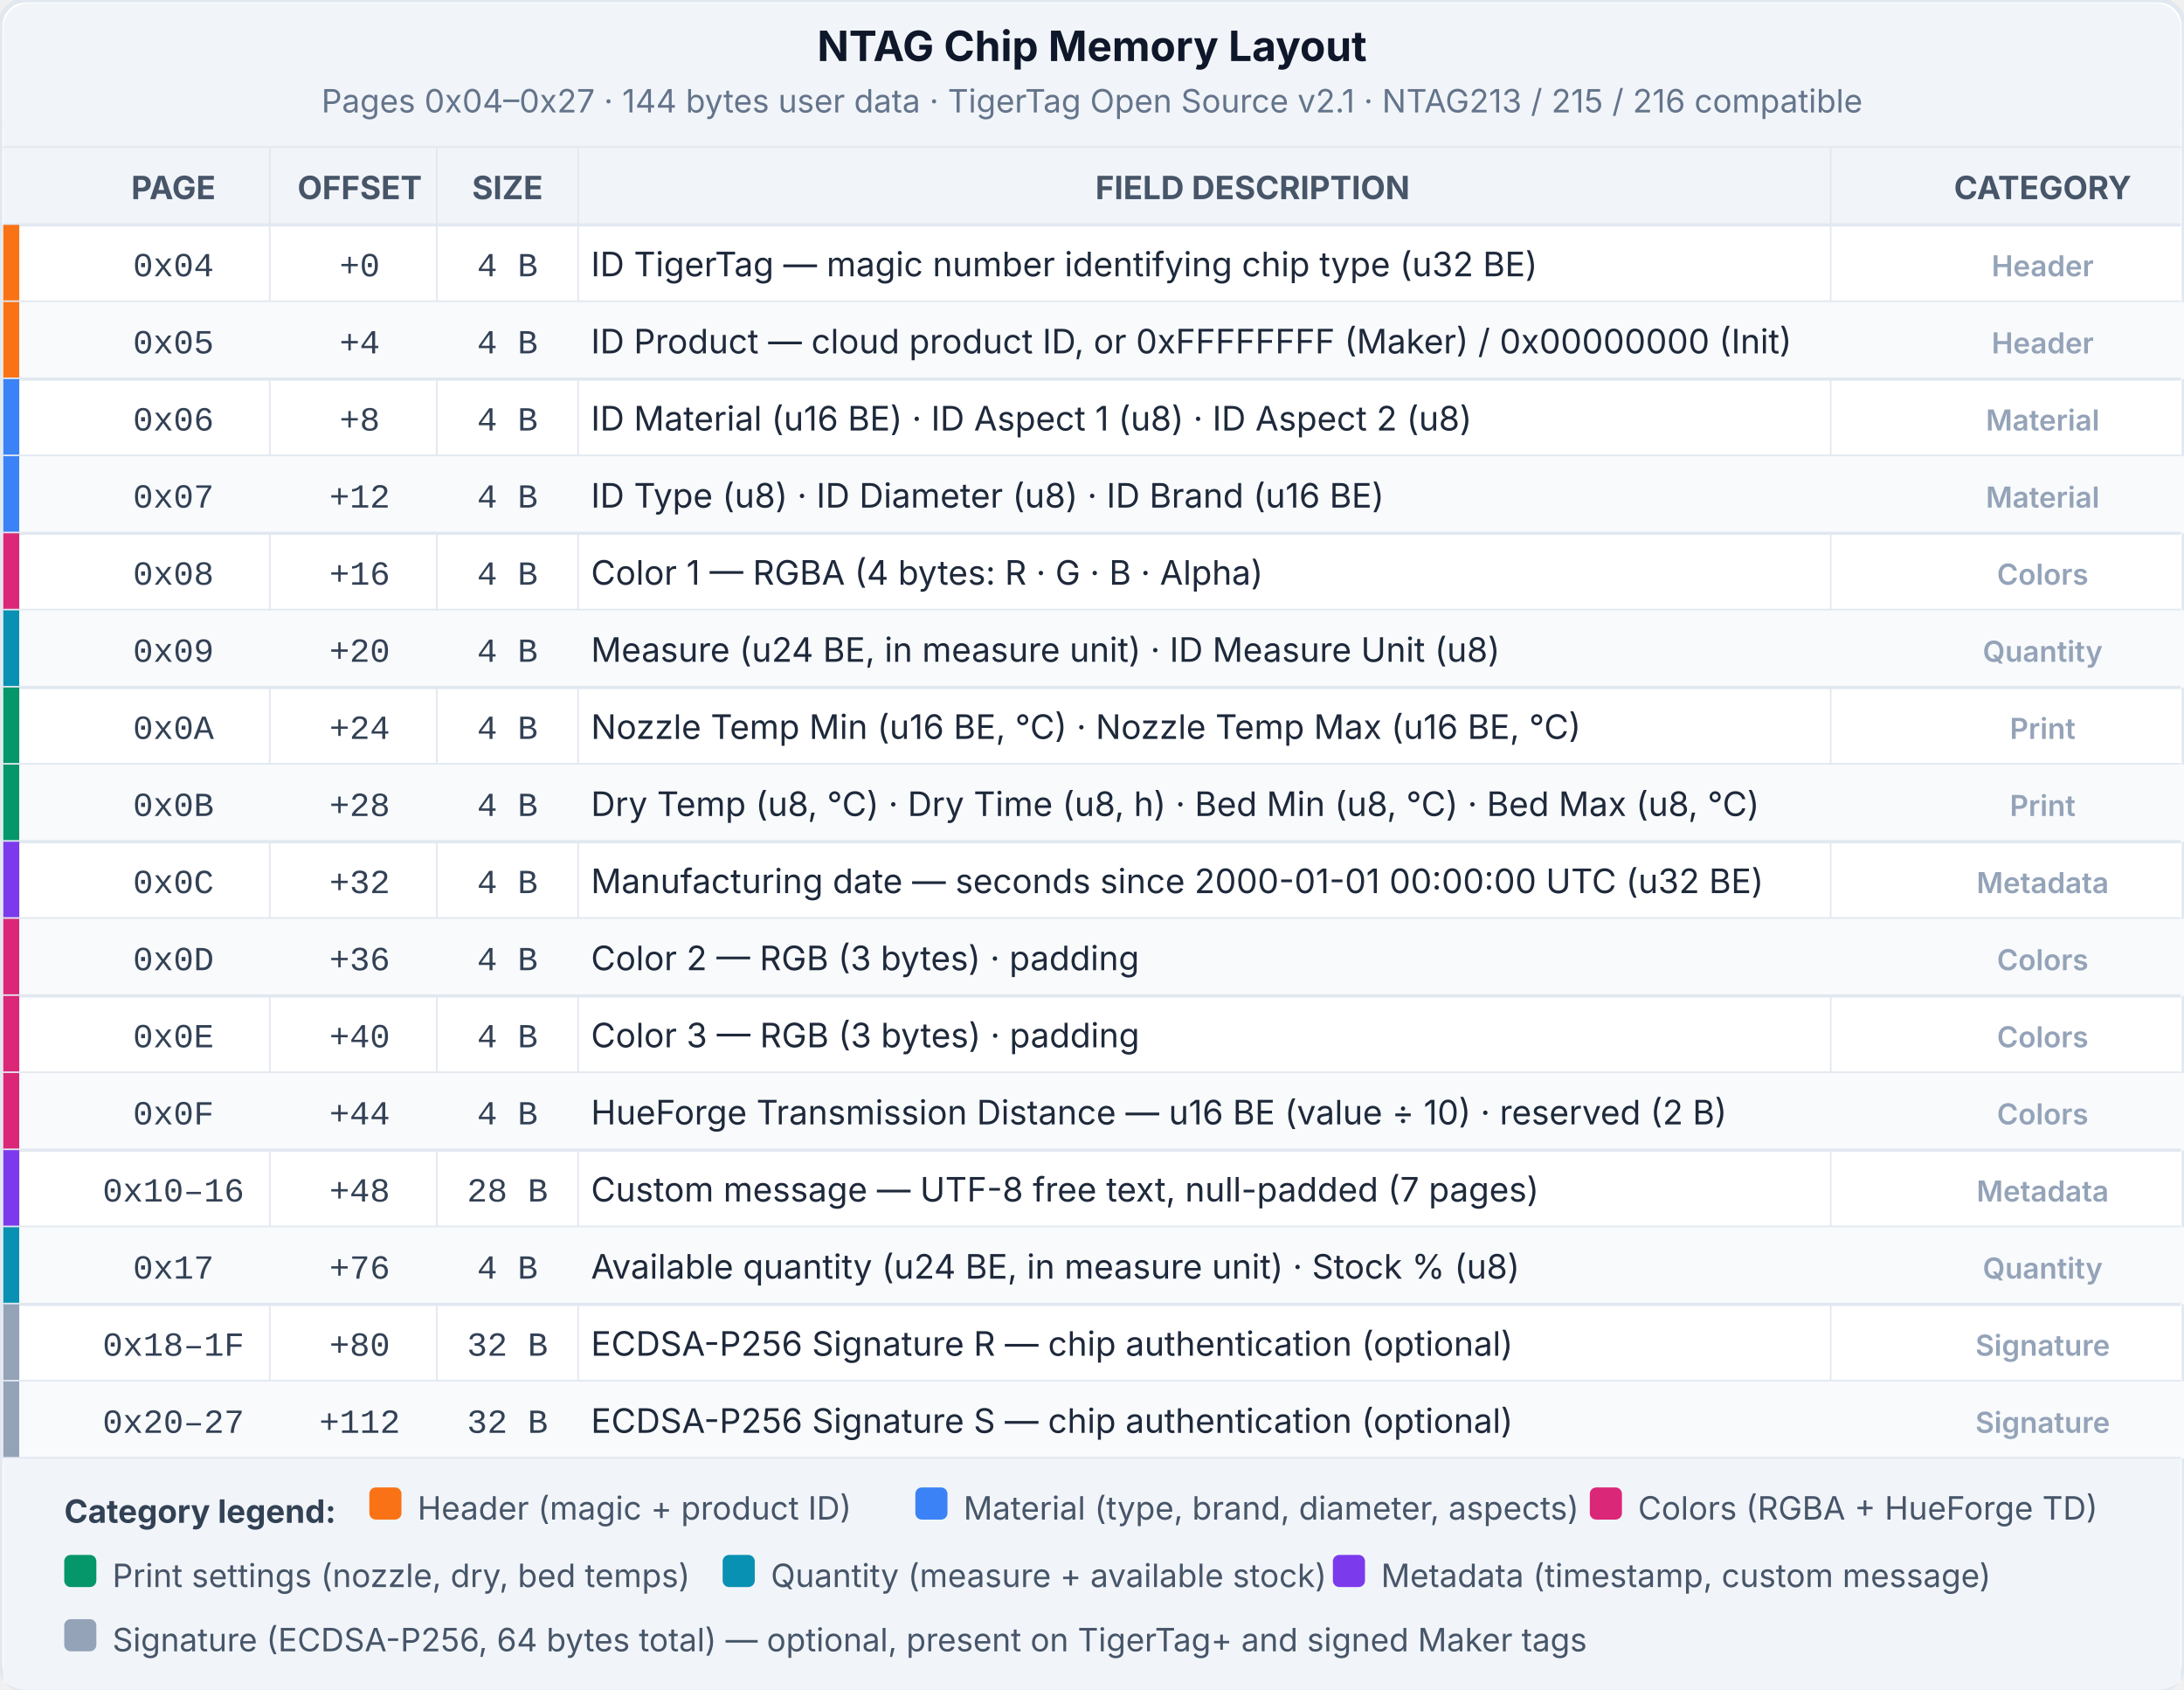
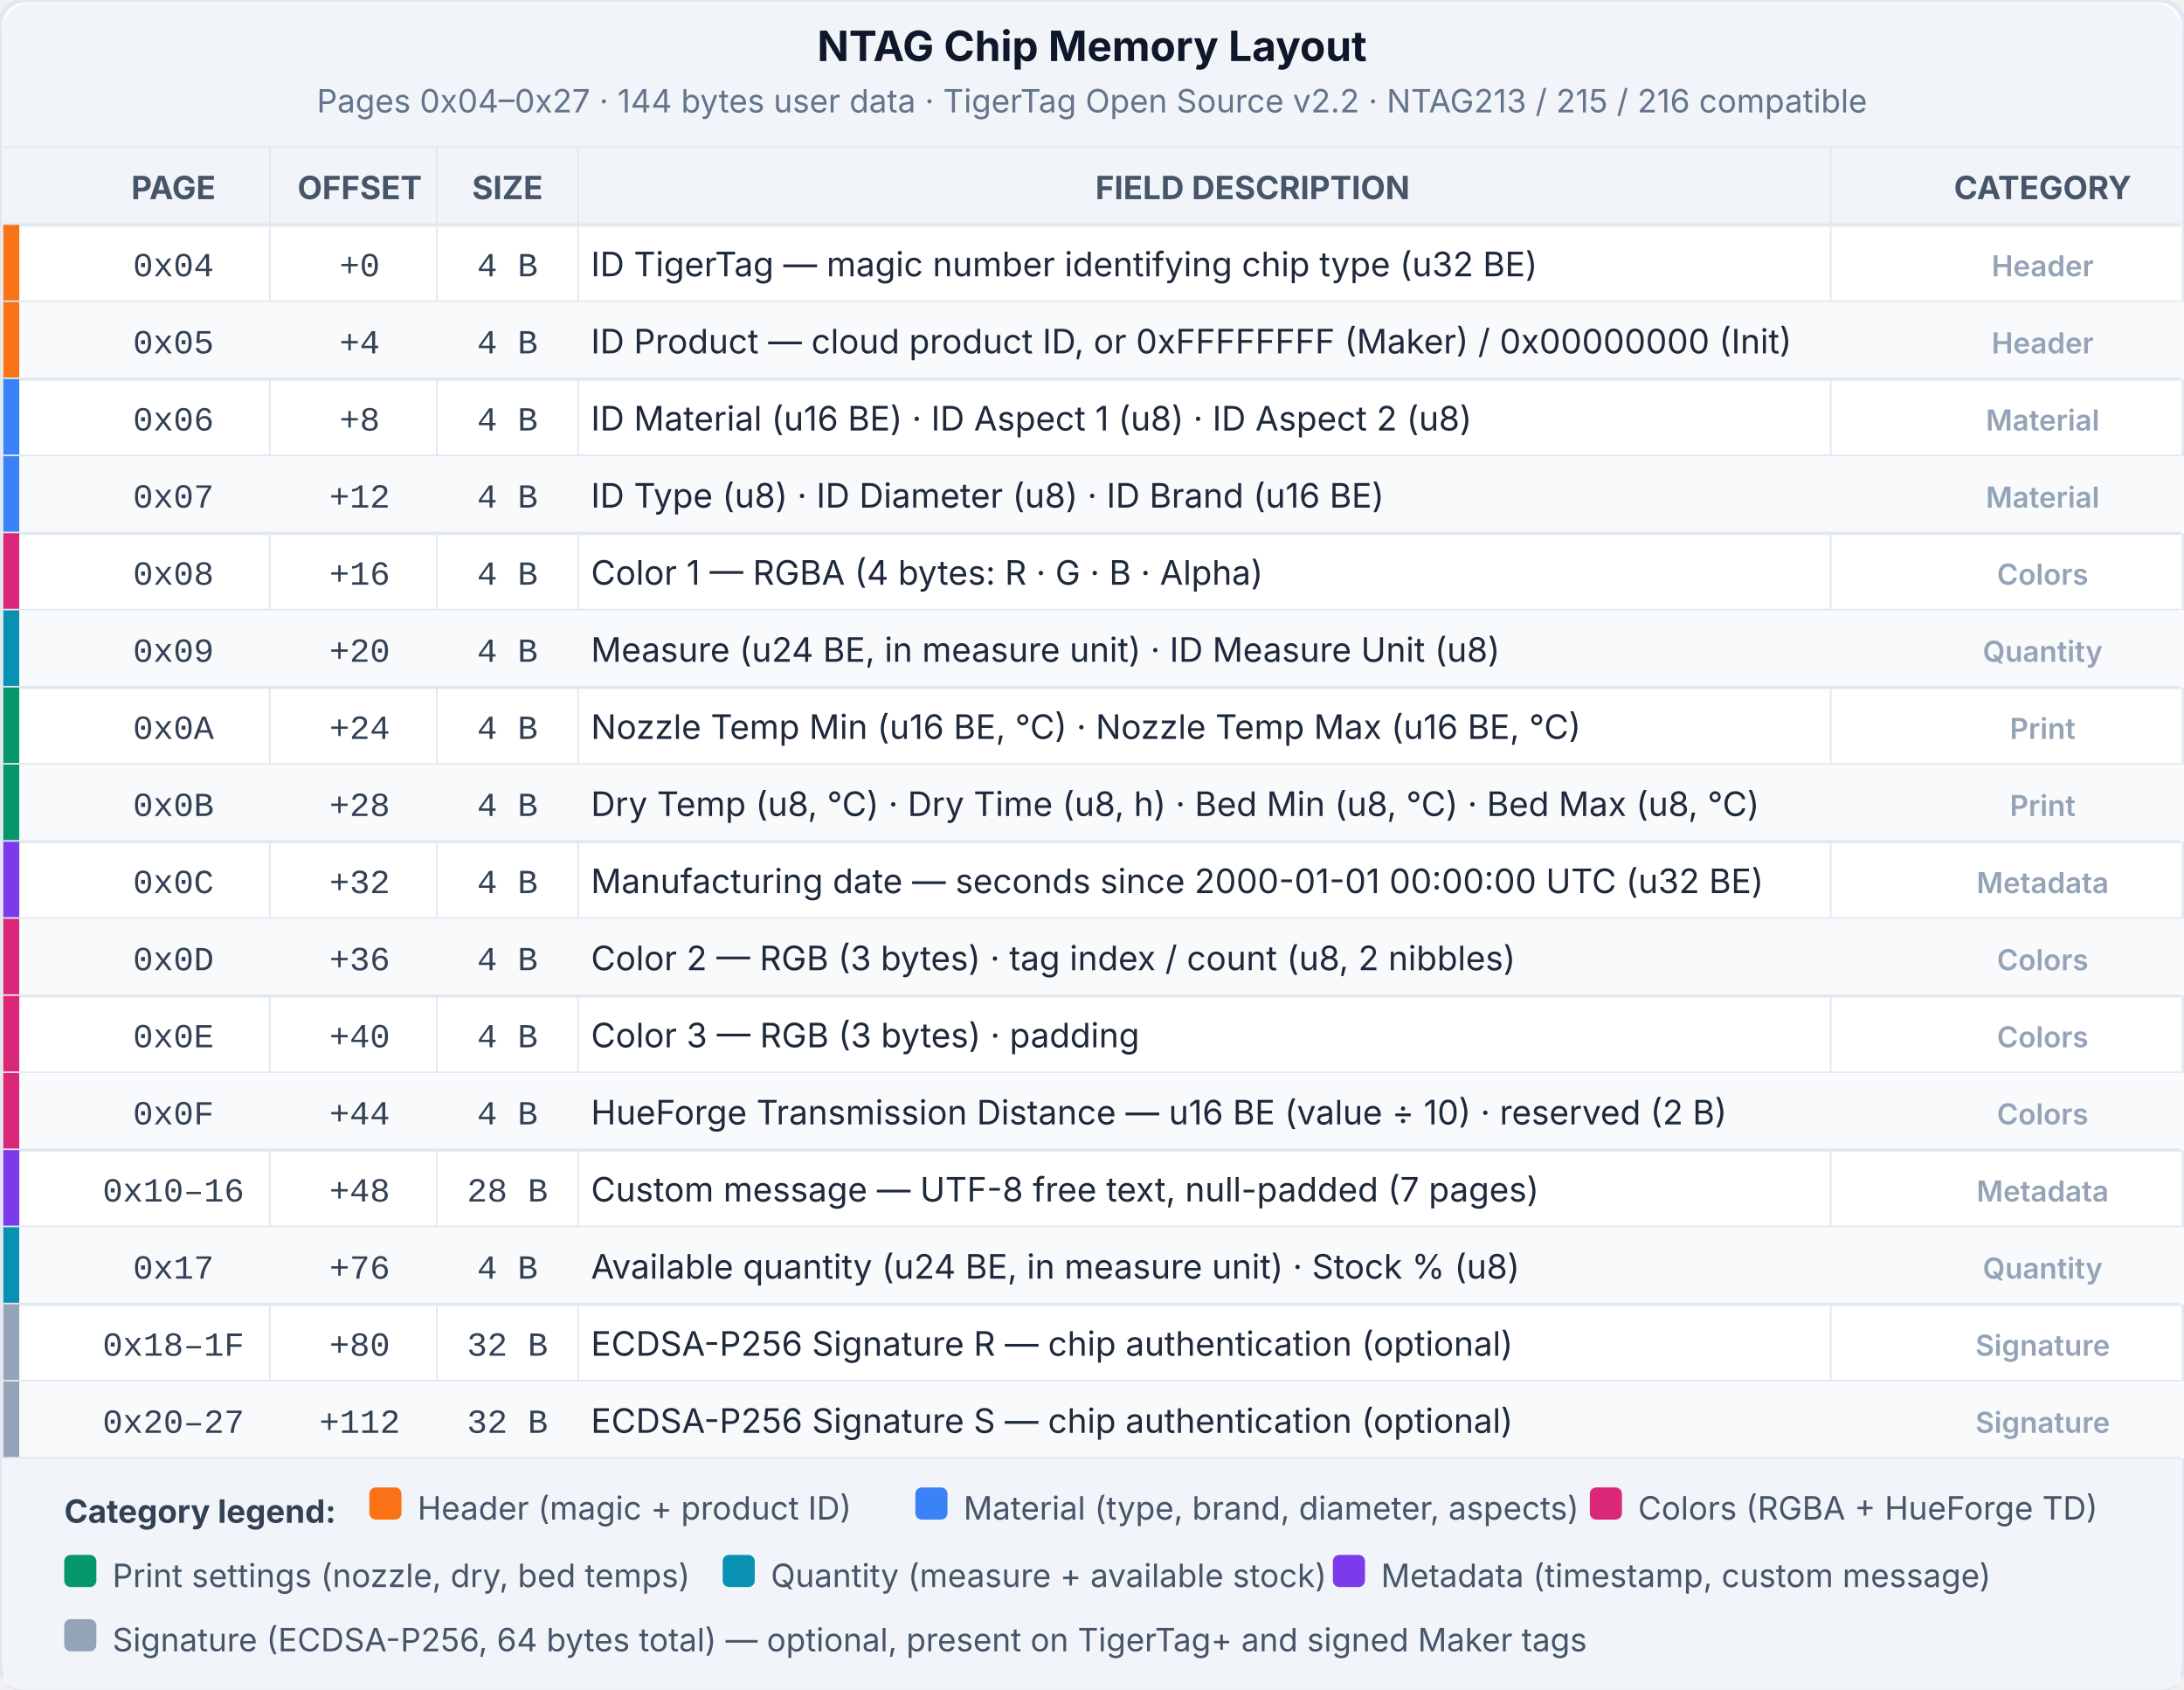
<svg xmlns="http://www.w3.org/2000/svg" viewBox="0 0 680 526" width="680">
  <defs>
    <style>
      .bg     { fill: #ffffff; }
      .hdbg   { fill: #f1f5f9; }
      .rowbg  { fill: #f8fafc; }
      .title  { font: 700 13px system-ui,-apple-system,'Segoe UI',sans-serif; fill: #0f172a; }
      .sub    { font: 400 10px system-ui,-apple-system,'Segoe UI',sans-serif; fill: #64748b; }
      .chdr   { font: 700 10px system-ui,-apple-system,'Segoe UI',sans-serif; fill: #475569; }
      .mono   { font: 400 10.5px 'Courier New',Courier,monospace; fill: #334155; }
      .field  { font: 400 10.5px system-ui,-apple-system,'Segoe UI',sans-serif; fill: #1e293b; }
      .cat    { font: 600 9px system-ui,-apple-system,'Segoe UI',sans-serif; fill: #94a3b8; }
      .legend { font: 400 10px system-ui,-apple-system,'Segoe UI',sans-serif; fill: #475569; }
      .lgnd-b { font: 700 10px system-ui,-apple-system,'Segoe UI',sans-serif; fill: #334155; }
      .sep    { stroke: #e2e8f0; stroke-width: 1; }
      .vsep   { stroke: #e2e8f0; stroke-width: 0.5; }
    </style>
  </defs>
  <rect width="680" height="526" rx="8" class="bg" stroke="#e2e8f0" stroke-width="1.5" />
  <rect x="1" y="1" width="678" height="46" rx="8" class="hdbg" />
  <rect x="1" y="38" width="678" height="8" class="hdbg" />
  <line x1="1" y1="46" x2="679" y2="46" class="sep" />
  <text x="340" y="19" text-anchor="middle" class="title">NTAG Chip Memory Layout</text>
-   <text x="340" y="35" text-anchor="middle" class="sub">Pages 0x04–0x27 · 144 bytes user data · TigerTag Open Source v2.1 · NTAG213 / 215 / 216 compatible</text>
+   <text x="340" y="35" text-anchor="middle" class="sub">Pages 0x04–0x27 · 144 bytes user data · TigerTag Open Source v2.2 · NTAG213 / 215 / 216 compatible</text>
  <rect x="1" y="46" width="678" height="24" class="hdbg" />
  <line x1="1" y1="70" x2="679" y2="70" class="sep" />
  <text x="54" y="62" text-anchor="middle" class="chdr">PAGE</text>
  <text x="112" y="62" text-anchor="middle" class="chdr">OFFSET</text>
  <text x="158" y="62" text-anchor="middle" class="chdr">SIZE</text>
  <text x="390" y="62" text-anchor="middle" class="chdr">FIELD DESCRIPTION</text>
  <text x="636" y="62" text-anchor="middle" class="chdr">CATEGORY</text>
  <line x1="84" y1="46" x2="84" y2="456" class="vsep" />
  <line x1="136" y1="46" x2="136" y2="456" class="vsep" />
  <line x1="180" y1="46" x2="180" y2="456" class="vsep" />
  <line x1="570" y1="46" x2="570" y2="456" class="vsep" />
  <rect x="1" y="70" width="5" height="24" fill="#f97316" />
  <rect x="6" y="70" width="678" height="24" fill="transparent" />
  <text x="54" y="86" text-anchor="middle" class="mono">0x04</text>
  <text x="112" y="86" text-anchor="middle" class="mono">+0</text>
  <text x="158" y="86" text-anchor="middle" class="mono">4 B</text>
  <text x="184" y="86" class="field">ID TigerTag — magic number identifying chip type (u32 BE)</text>
  <text x="636" y="86" text-anchor="middle" class="cat">Header</text>
  <line x1="1" y1="94" x2="679" y2="94" class="sep" />
  <rect x="1" y="94" width="5" height="24" fill="#f97316" />
  <rect x="6" y="94" width="678" height="24" class="rowbg" />
  <text x="54" y="110" text-anchor="middle" class="mono">0x05</text>
  <text x="112" y="110" text-anchor="middle" class="mono">+4</text>
  <text x="158" y="110" text-anchor="middle" class="mono">4 B</text>
  <text x="184" y="110" class="field">ID Product — cloud product ID, or 0xFFFFFFFF (Maker) / 0x00000000 (Init)</text>
  <text x="636" y="110" text-anchor="middle" class="cat">Header</text>
  <line x1="1" y1="118" x2="679" y2="118" class="sep" />
  <rect x="1" y="118" width="5" height="24" fill="#3b82f6" />
  <rect x="6" y="118" width="678" height="24" fill="transparent" />
  <text x="54" y="134" text-anchor="middle" class="mono">0x06</text>
  <text x="112" y="134" text-anchor="middle" class="mono">+8</text>
  <text x="158" y="134" text-anchor="middle" class="mono">4 B</text>
  <text x="184" y="134" class="field">ID Material (u16 BE) · ID Aspect 1 (u8) · ID Aspect 2 (u8)</text>
  <text x="636" y="134" text-anchor="middle" class="cat">Material</text>
  <line x1="1" y1="142" x2="679" y2="142" class="sep" />
  <rect x="1" y="142" width="5" height="24" fill="#3b82f6" />
  <rect x="6" y="142" width="678" height="24" class="rowbg" />
  <text x="54" y="158" text-anchor="middle" class="mono">0x07</text>
  <text x="112" y="158" text-anchor="middle" class="mono">+12</text>
  <text x="158" y="158" text-anchor="middle" class="mono">4 B</text>
  <text x="184" y="158" class="field">ID Type (u8) · ID Diameter (u8) · ID Brand (u16 BE)</text>
  <text x="636" y="158" text-anchor="middle" class="cat">Material</text>
  <line x1="1" y1="166" x2="679" y2="166" class="sep" />
  <rect x="1" y="166" width="5" height="24" fill="#db2777" />
  <rect x="6" y="166" width="678" height="24" fill="transparent" />
  <text x="54" y="182" text-anchor="middle" class="mono">0x08</text>
  <text x="112" y="182" text-anchor="middle" class="mono">+16</text>
  <text x="158" y="182" text-anchor="middle" class="mono">4 B</text>
  <text x="184" y="182" class="field">Color 1 — RGBA (4 bytes: R · G · B · Alpha)</text>
  <text x="636" y="182" text-anchor="middle" class="cat">Colors</text>
  <line x1="1" y1="190" x2="679" y2="190" class="sep" />
  <rect x="1" y="190" width="5" height="24" fill="#0891b2" />
  <rect x="6" y="190" width="678" height="24" class="rowbg" />
  <text x="54" y="206" text-anchor="middle" class="mono">0x09</text>
  <text x="112" y="206" text-anchor="middle" class="mono">+20</text>
  <text x="158" y="206" text-anchor="middle" class="mono">4 B</text>
  <text x="184" y="206" class="field">Measure (u24 BE, in measure unit) · ID Measure Unit (u8)</text>
  <text x="636" y="206" text-anchor="middle" class="cat">Quantity</text>
  <line x1="1" y1="214" x2="679" y2="214" class="sep" />
  <rect x="1" y="214" width="5" height="24" fill="#059669" />
  <rect x="6" y="214" width="678" height="24" fill="transparent" />
  <text x="54" y="230" text-anchor="middle" class="mono">0x0A</text>
  <text x="112" y="230" text-anchor="middle" class="mono">+24</text>
  <text x="158" y="230" text-anchor="middle" class="mono">4 B</text>
  <text x="184" y="230" class="field">Nozzle Temp Min (u16 BE, °C) · Nozzle Temp Max (u16 BE, °C)</text>
  <text x="636" y="230" text-anchor="middle" class="cat">Print</text>
  <line x1="1" y1="238" x2="679" y2="238" class="sep" />
  <rect x="1" y="238" width="5" height="24" fill="#059669" />
  <rect x="6" y="238" width="678" height="24" class="rowbg" />
  <text x="54" y="254" text-anchor="middle" class="mono">0x0B</text>
  <text x="112" y="254" text-anchor="middle" class="mono">+28</text>
  <text x="158" y="254" text-anchor="middle" class="mono">4 B</text>
  <text x="184" y="254" class="field">Dry Temp (u8, °C) · Dry Time (u8, h) · Bed Min (u8, °C) · Bed Max (u8, °C)</text>
  <text x="636" y="254" text-anchor="middle" class="cat">Print</text>
  <line x1="1" y1="262" x2="679" y2="262" class="sep" />
  <rect x="1" y="262" width="5" height="24" fill="#7c3aed" />
  <rect x="6" y="262" width="678" height="24" fill="transparent" />
  <text x="54" y="278" text-anchor="middle" class="mono">0x0C</text>
  <text x="112" y="278" text-anchor="middle" class="mono">+32</text>
  <text x="158" y="278" text-anchor="middle" class="mono">4 B</text>
  <text x="184" y="278" class="field">Manufacturing date — seconds since 2000-01-01 00:00:00 UTC (u32 BE)</text>
  <text x="636" y="278" text-anchor="middle" class="cat">Metadata</text>
  <line x1="1" y1="286" x2="679" y2="286" class="sep" />
  <rect x="1" y="286" width="5" height="24" fill="#db2777" />
  <rect x="6" y="286" width="678" height="24" class="rowbg" />
  <text x="54" y="302" text-anchor="middle" class="mono">0x0D</text>
  <text x="112" y="302" text-anchor="middle" class="mono">+36</text>
  <text x="158" y="302" text-anchor="middle" class="mono">4 B</text>
-   <text x="184" y="302" class="field">Color 2 — RGB (3 bytes) · padding</text>
+   <text x="184" y="302" class="field">Color 2 — RGB (3 bytes) · tag index / count (u8, 2 nibbles)</text>
  <text x="636" y="302" text-anchor="middle" class="cat">Colors</text>
  <line x1="1" y1="310" x2="679" y2="310" class="sep" />
  <rect x="1" y="310" width="5" height="24" fill="#db2777" />
  <rect x="6" y="310" width="678" height="24" fill="transparent" />
  <text x="54" y="326" text-anchor="middle" class="mono">0x0E</text>
  <text x="112" y="326" text-anchor="middle" class="mono">+40</text>
  <text x="158" y="326" text-anchor="middle" class="mono">4 B</text>
  <text x="184" y="326" class="field">Color 3 — RGB (3 bytes) · padding</text>
  <text x="636" y="326" text-anchor="middle" class="cat">Colors</text>
  <line x1="1" y1="334" x2="679" y2="334" class="sep" />
  <rect x="1" y="334" width="5" height="24" fill="#db2777" />
  <rect x="6" y="334" width="678" height="24" class="rowbg" />
  <text x="54" y="350" text-anchor="middle" class="mono">0x0F</text>
  <text x="112" y="350" text-anchor="middle" class="mono">+44</text>
  <text x="158" y="350" text-anchor="middle" class="mono">4 B</text>
  <text x="184" y="350" class="field">HueForge Transmission Distance — u16 BE (value ÷ 10) · reserved (2 B)</text>
  <text x="636" y="350" text-anchor="middle" class="cat">Colors</text>
  <line x1="1" y1="358" x2="679" y2="358" class="sep" />
  <rect x="1" y="358" width="5" height="24" fill="#7c3aed" />
  <rect x="6" y="358" width="678" height="24" fill="transparent" />
  <text x="54" y="374" text-anchor="middle" class="mono">0x10–16</text>
  <text x="112" y="374" text-anchor="middle" class="mono">+48</text>
  <text x="158" y="374" text-anchor="middle" class="mono">28 B</text>
  <text x="184" y="374" class="field">Custom message — UTF-8 free text, null-padded (7 pages)</text>
  <text x="636" y="374" text-anchor="middle" class="cat">Metadata</text>
  <line x1="1" y1="382" x2="679" y2="382" class="sep" />
  <rect x="1" y="382" width="5" height="24" fill="#0891b2" />
  <rect x="6" y="382" width="678" height="24" class="rowbg" />
  <text x="54" y="398" text-anchor="middle" class="mono">0x17</text>
  <text x="112" y="398" text-anchor="middle" class="mono">+76</text>
  <text x="158" y="398" text-anchor="middle" class="mono">4 B</text>
  <text x="184" y="398" class="field">Available quantity (u24 BE, in measure unit) · Stock % (u8)</text>
  <text x="636" y="398" text-anchor="middle" class="cat">Quantity</text>
  <line x1="1" y1="406" x2="679" y2="406" class="sep" />
  <rect x="1" y="406" width="5" height="24" fill="#94a3b8" />
  <rect x="6" y="406" width="678" height="24" fill="transparent" />
  <text x="54" y="422" text-anchor="middle" class="mono">0x18–1F</text>
  <text x="112" y="422" text-anchor="middle" class="mono">+80</text>
  <text x="158" y="422" text-anchor="middle" class="mono">32 B</text>
  <text x="184" y="422" class="field">ECDSA-P256 Signature R — chip authentication (optional)</text>
  <text x="636" y="422" text-anchor="middle" class="cat">Signature</text>
  <line x1="1" y1="430" x2="679" y2="430" class="sep" />
  <rect x="1" y="430" width="5" height="24" fill="#94a3b8" />
  <rect x="6" y="430" width="678" height="24" class="rowbg" />
  <text x="54" y="446" text-anchor="middle" class="mono">0x20–27</text>
  <text x="112" y="446" text-anchor="middle" class="mono">+112</text>
  <text x="158" y="446" text-anchor="middle" class="mono">32 B</text>
  <text x="184" y="446" class="field">ECDSA-P256 Signature S — chip authentication (optional)</text>
  <text x="636" y="446" text-anchor="middle" class="cat">Signature</text>
  <line x1="1" y1="454" x2="679" y2="454" class="sep" />
  <rect x="1" y="454" width="678" height="70" class="hdbg" rx="0" />
  <rect x="1" y="518" width="678" height="8" class="hdbg" rx="8" />
  <text x="20" y="474" class="lgnd-b">Category legend:</text>
  <rect x="115" y="463" width="10" height="10" rx="2" fill="#f97316" />
  <text x="130" y="473" class="legend">Header (magic + product ID)</text>
  <rect x="285" y="463" width="10" height="10" rx="2" fill="#3b82f6" />
  <text x="300" y="473" class="legend">Material (type, brand, diameter, aspects)</text>
  <rect x="495" y="463" width="10" height="10" rx="2" fill="#db2777" />
  <text x="510" y="473" class="legend">Colors (RGBA + HueForge TD)</text>
  <rect x="20" y="484" width="10" height="10" rx="2" fill="#059669" />
  <text x="35" y="494" class="legend">Print settings (nozzle, dry, bed temps)</text>
  <rect x="225" y="484" width="10" height="10" rx="2" fill="#0891b2" />
  <text x="240" y="494" class="legend">Quantity (measure + available stock)</text>
  <rect x="415" y="484" width="10" height="10" rx="2" fill="#7c3aed" />
  <text x="430" y="494" class="legend">Metadata (timestamp, custom message)</text>
  <rect x="20" y="504" width="10" height="10" rx="2" fill="#94a3b8" />
  <text x="35" y="514" class="legend">Signature (ECDSA-P256, 64 bytes total) — optional, present on TigerTag+ and signed Maker tags</text>
</svg>
